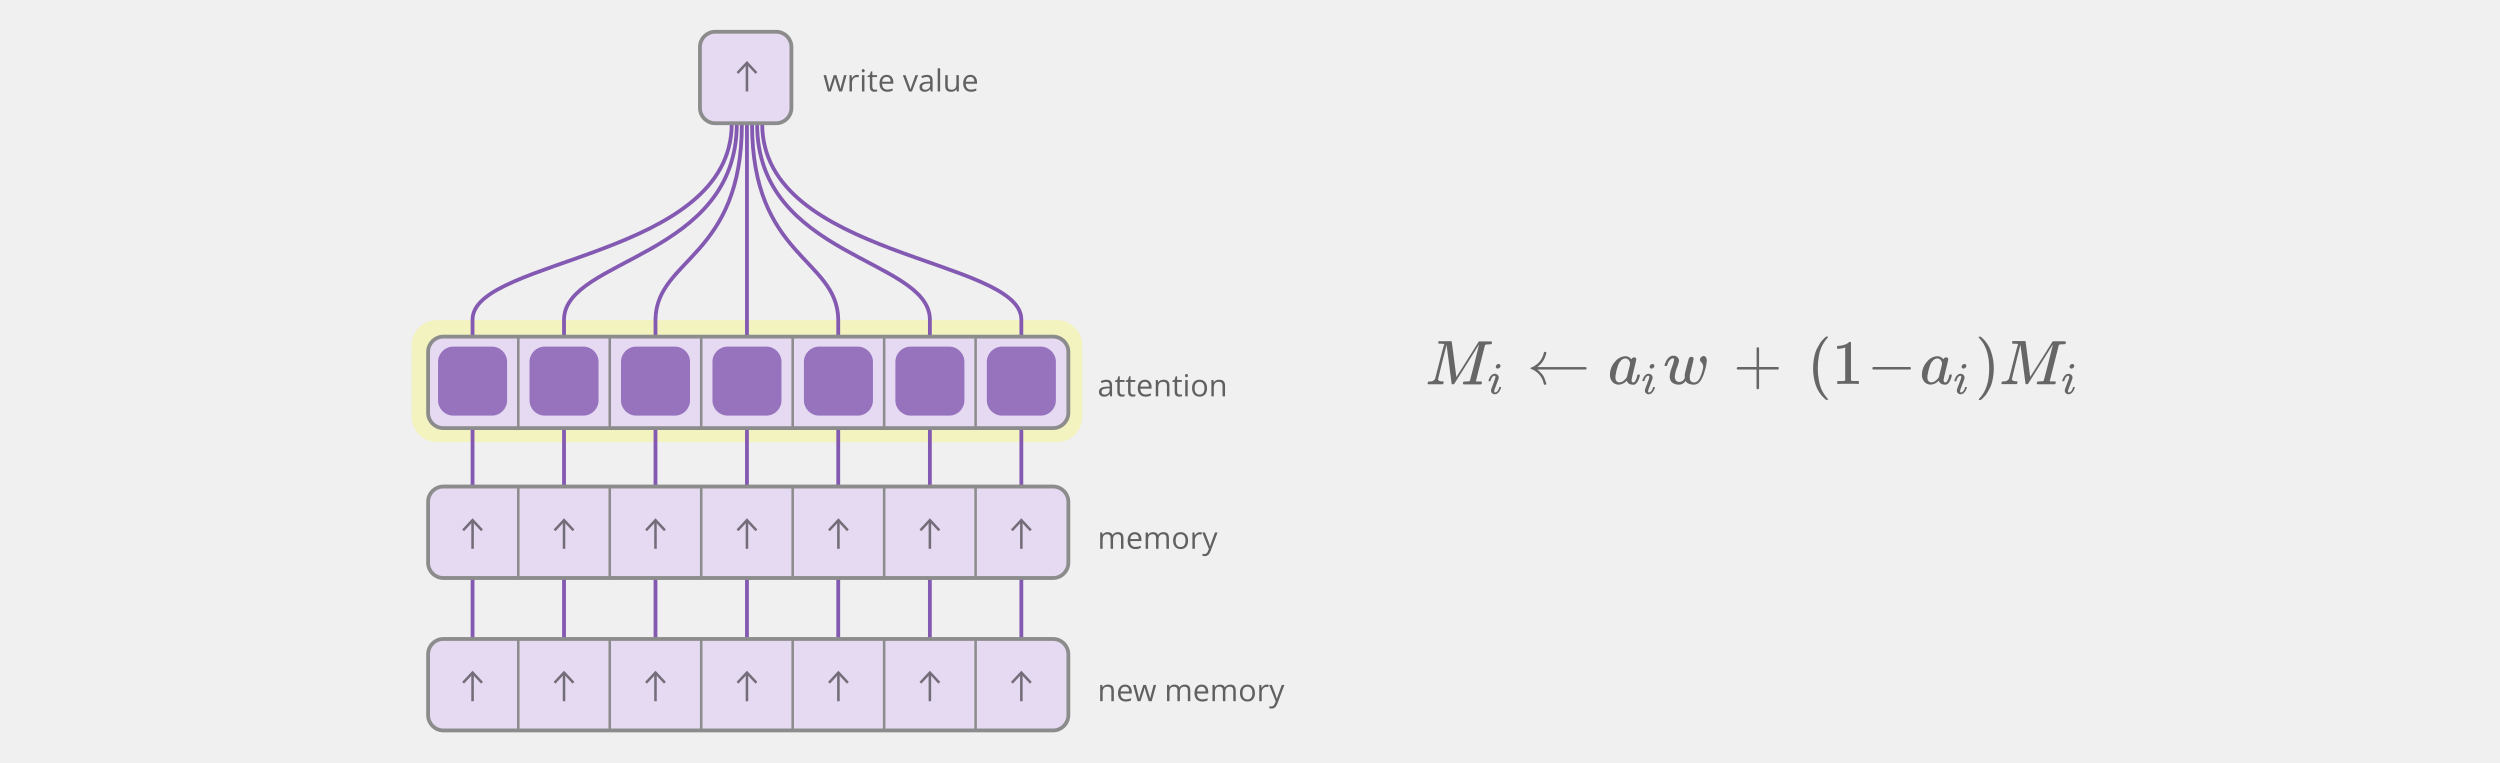
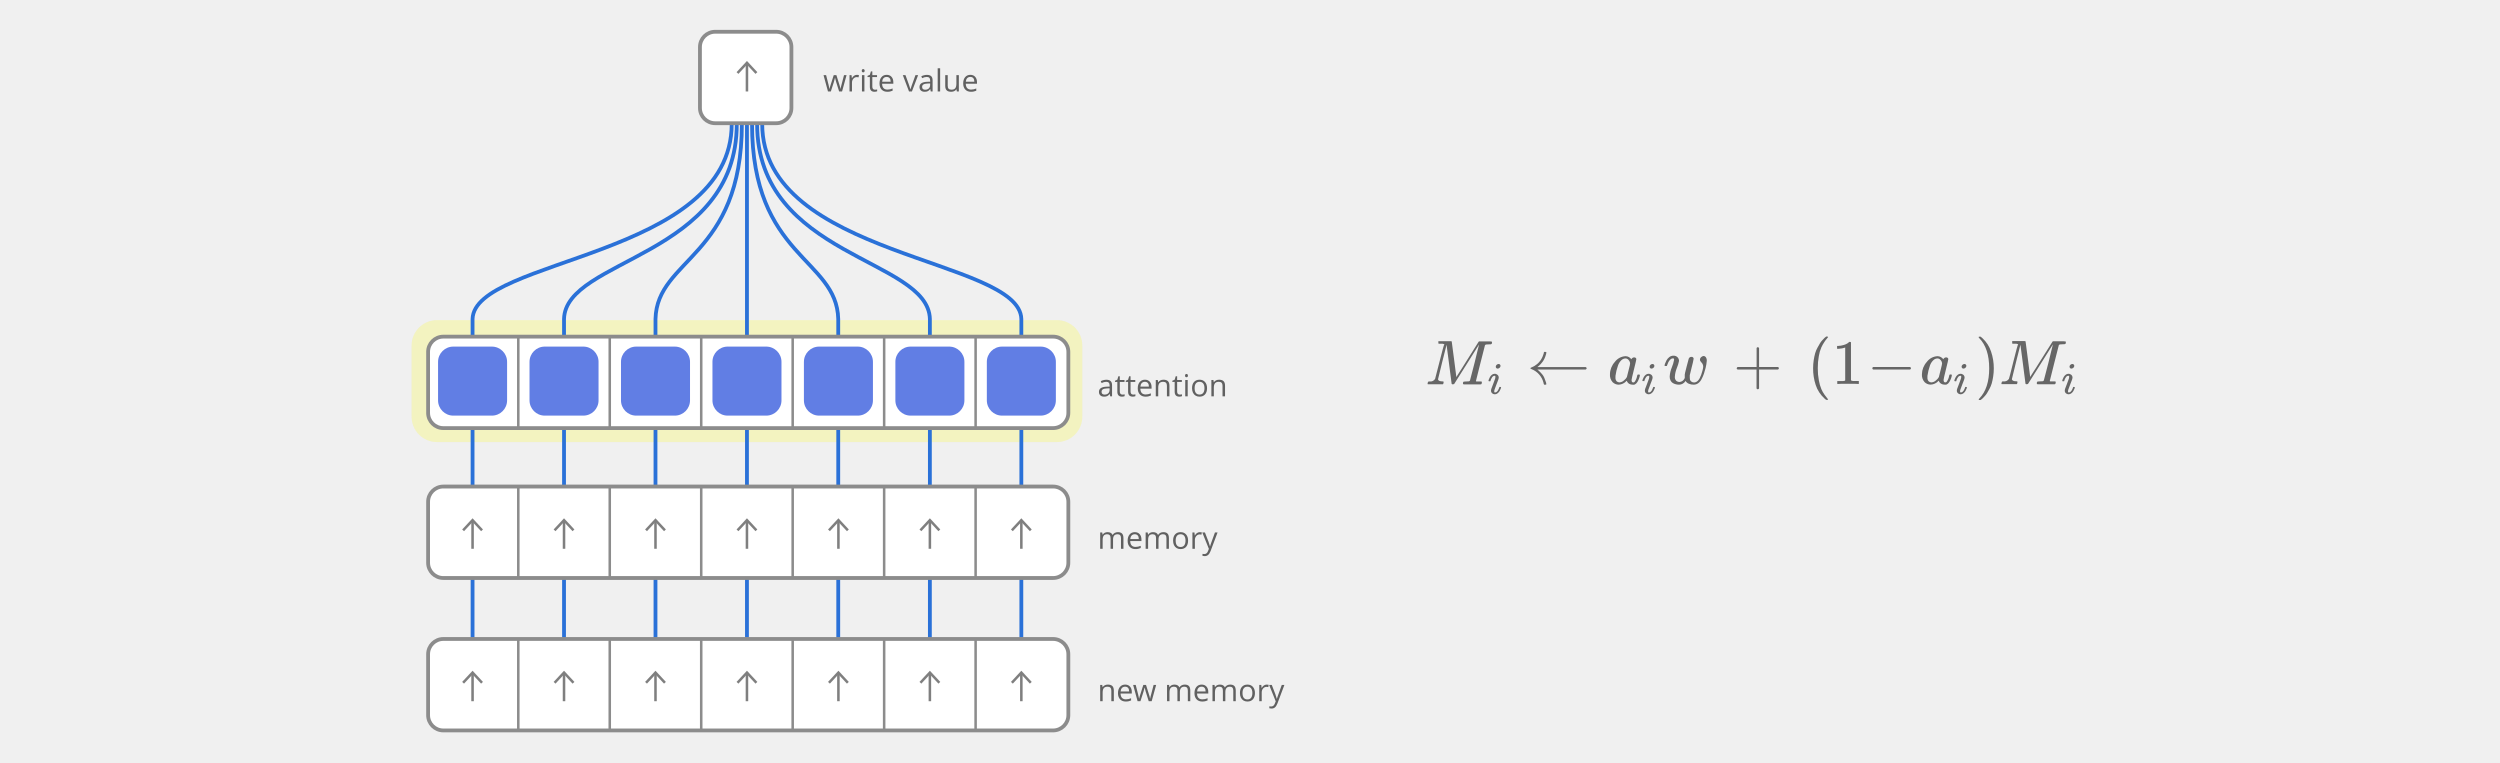
<svg xmlns="http://www.w3.org/2000/svg" xmlns:xlink="http://www.w3.org/1999/xlink" id="background" width="984" height="300" viewBox="0 0 984 300">
  <defs>
    <symbol id="array-1" data-name="array-1" viewBox="0 0 37.5 37.5">
-       <rect x="0.75" y="0.75" width="36" height="36" rx="6" ry="6" fill="#e5daf2" stroke="#8c8c8c" stroke-miterlimit="10" stroke-width="1.5" />
+       <rect x="0.75" y="0.75" width="36" height="36" rx="6" ry="6" fill="#fff" stroke="#8c8c8c" stroke-miterlimit="10" stroke-width="1.5" />
    </symbol>
    <symbol id="array-7" data-name="array-7" viewBox="0 0 253.5 37.5">
-       <rect x="0.75" y="0.75" width="252" height="36" rx="6" ry="6" fill="#e5daf2" stroke="#8c8c8c" stroke-miterlimit="10" stroke-width="1.5" />
+       <rect x="0.75" y="0.75" width="252" height="36" rx="6" ry="6" fill="#fff" stroke="#8c8c8c" stroke-miterlimit="10" stroke-width="1.5" />
      <line x1="36.25" y1="36.75" x2="36.25" y2="0.75" fill="none" stroke="#8c8c8c" stroke-miterlimit="10" />
      <line x1="72.25" y1="36.75" x2="72.25" y2="0.75" fill="none" stroke="#8c8c8c" stroke-miterlimit="10" />
      <line x1="108.25" y1="36.75" x2="108.25" y2="0.75" fill="none" stroke="#8c8c8c" stroke-miterlimit="10" />
      <line x1="144.25" y1="36.75" x2="144.25" y2="0.75" fill="none" stroke="#8c8c8c" stroke-miterlimit="10" />
      <line x1="180.25" y1="36.75" x2="180.25" y2="0.75" fill="none" stroke="#8c8c8c" stroke-miterlimit="10" />
      <line x1="216.25" y1="36.75" x2="216.25" y2="0.75" fill="none" stroke="#8c8c8c" stroke-miterlimit="10" />
    </symbol>
    <symbol id="array-positive-value" data-name="array-positive-value" viewBox="0 0 36 36">
      <rect width="36" height="36" fill="#0080f7" opacity="0" />
-       <rect x="4.42" y="4.42" width="27.17" height="27.17" rx="6" ry="6" fill="#8359b2" opacity="0.8" />
+       <rect x="4.42" y="4.42" width="27.17" height="27.17" rx="6" ry="6" fill="#3a5edd" opacity="0.8" />
    </symbol>
    <symbol id="array-vector" data-name="array-vector" viewBox="0 0 36 36">
      <rect width="36" height="36" fill="#d8c2f2" opacity="0" />
      <g opacity="0.5">
        <g>
          <line x1="18" y1="24" x2="18" y2="13.08" fill="none" stroke="#000" stroke-miterlimit="10" />
          <polygon points="22.09 16.4 21.36 17.08 18 13.47 14.64 17.08 13.91 16.4 18 12 22.09 16.4" />
        </g>
      </g>
    </symbol>
  </defs>
  <g id="_Group_" data-name="&lt;Group&gt;" opacity="0.2">
    <rect x="162" y="126" width="264" height="48" rx="10" ry="10" opacity="0.04" />
    <rect x="162" y="126" width="264" height="48" rx="10" ry="10" fill="#ff0" />
  </g>
  <g id="paths">
-     <path id="path24182" d="M288,48.7c0,52.66-101.44,52.89-102,76.88V251" fill="none" stroke="#8359b2" stroke-miterlimit="10" stroke-width="1.5" />
-     <path id="path24184" d="M290,48.7c0,52.66-67.44,52.89-68,76.88V251" fill="none" stroke="#8359b2" stroke-miterlimit="10" stroke-width="1.5" />
-     <path id="path24186" d="M292,48.7c0,52.66-33.44,52.89-34,76.88V251" fill="none" stroke="#8359b2" stroke-miterlimit="10" stroke-width="1.5" />
-     <path id="path24249" d="M294,48V251" fill="none" stroke="#8359b2" stroke-miterlimit="10" stroke-width="1.5" />
-     <path id="path24264" d="M296,48.7c0,52.66,33.37,52.89,33.93,76.88V251" fill="none" stroke="#8359b2" stroke-miterlimit="10" stroke-width="1.5" />
-     <path id="path24262" d="M298,48.7c0,52.66,67.44,52.89,68,76.88V251" fill="none" stroke="#8359b2" stroke-miterlimit="10" stroke-width="1.5" />
-     <path id="path24260" d="M300,48.7c0,52.66,101.44,52.89,102,76.88V251" fill="none" stroke="#8359b2" stroke-miterlimit="10" stroke-width="1.5" />
+     <path id="path24182" d="M288,48.7c0,52.66-101.44,52.89-102,76.88V251" fill="none" stroke="#2a71d8" stroke-miterlimit="10" stroke-width="1.5" />
+     <path id="path24184" d="M290,48.7c0,52.66-67.44,52.89-68,76.88V251" fill="none" stroke="#2a71d8" stroke-miterlimit="10" stroke-width="1.5" />
+     <path id="path24186" d="M292,48.7c0,52.66-33.44,52.89-34,76.88V251" fill="none" stroke="#2a71d8" stroke-miterlimit="10" stroke-width="1.5" />
+     <path id="path24249" d="M294,48V251" fill="none" stroke="#2a71d8" stroke-miterlimit="10" stroke-width="1.5" />
+     <path id="path24264" d="M296,48.7c0,52.66,33.37,52.89,33.93,76.88V251" fill="none" stroke="#2a71d8" stroke-miterlimit="10" stroke-width="1.5" />
+     <path id="path24262" d="M298,48.7c0,52.66,67.44,52.89,68,76.88V251" fill="none" stroke="#2a71d8" stroke-miterlimit="10" stroke-width="1.5" />
+     <path id="path24260" d="M300,48.7c0,52.66,101.44,52.89,102,76.88V251" fill="none" stroke="#2a71d8" stroke-miterlimit="10" stroke-width="1.5" />
  </g>
  <use id="array-1-3" data-name="array-1" width="37.5" height="37.5" transform="translate(274.75 11.75)" xlink:href="#array-1" />
  <use id="array-7-3" data-name="array-7" width="253.5" height="37.5" transform="translate(167.75 131.75)" xlink:href="#array-7" />
  <use width="253.5" height="37.5" transform="translate(167.75 190.75)" xlink:href="#array-7" />
  <use id="array-7-8" data-name="array-7" width="253.5" height="37.5" transform="translate(167.75 250.75)" xlink:href="#array-7" />
  <g id="attention">
    <use width="36" height="36" transform="translate(168 132)" xlink:href="#array-positive-value" />
    <use width="36" height="36" transform="translate(204 132)" xlink:href="#array-positive-value" />
    <use width="36" height="36" transform="translate(240 132)" xlink:href="#array-positive-value" />
    <use width="36" height="36" transform="translate(276 132)" xlink:href="#array-positive-value" />
    <use width="36" height="36" transform="translate(312 132)" xlink:href="#array-positive-value" />
    <use width="36" height="36" transform="translate(348 132)" xlink:href="#array-positive-value" />
    <use width="36" height="36" transform="translate(384 132)" xlink:href="#array-positive-value" />
  </g>
  <g opacity="0.6">
    <text transform="translate(432 216)" font-size="12" font-family="Open Sans">memory</text>
  </g>
  <g opacity="0.6">
    <text transform="translate(432 276)" font-size="12" font-family="Open Sans">new memory</text>
  </g>
  <g opacity="0.6">
    <text transform="translate(324 36)" font-size="12" font-family="Open Sans">write value</text>
  </g>
  <g opacity="0.6">
    <text transform="translate(432 156)" font-size="12" font-family="Open Sans">attention</text>
  </g>
  <use id="write-result" width="36" height="36" transform="translate(276 12)" xlink:href="#array-vector" />
  <g id="memory">
    <use width="36" height="36" transform="translate(168 192)" xlink:href="#array-vector" />
    <use width="36" height="36" transform="translate(204 192)" xlink:href="#array-vector" />
    <use width="36" height="36" transform="translate(240 192)" xlink:href="#array-vector" />
    <use width="36" height="36" transform="translate(276 192)" xlink:href="#array-vector" />
    <use width="36" height="36" transform="translate(312 192)" xlink:href="#array-vector" />
    <use width="36" height="36" transform="translate(348 192)" xlink:href="#array-vector" />
    <use width="36" height="36" transform="translate(384 192)" xlink:href="#array-vector" />
  </g>
  <g id="new-memory">
    <use width="36" height="36" transform="translate(168 252)" xlink:href="#array-vector" />
    <use width="36" height="36" transform="translate(204 252)" xlink:href="#array-vector" />
    <use width="36" height="36" transform="translate(240 252)" xlink:href="#array-vector" />
    <use width="36" height="36" transform="translate(276 252)" xlink:href="#array-vector" />
    <use width="36" height="36" transform="translate(312 252)" xlink:href="#array-vector" />
    <use width="36" height="36" transform="translate(348 252)" xlink:href="#array-vector" />
    <use width="36" height="36" transform="translate(384 252)" xlink:href="#array-vector" />
  </g>
  <g>
    <path d="M568.5,135.49a2.72,2.72,0,0,0-1.42-.2,7.18,7.18,0,0,1-.77,0,0.21,0.21,0,0,1-.17-0.25s0-.11,0-0.27l0-.17a0.75,0.75,0,0,0,0-.12,0.44,0.44,0,0,1,0-.12q0-.1,0-0.07s0,0,.1,0a0.13,0.13,0,0,1,.12,0,0.35,0.35,0,0,0,.2,0l0.3,0h0.75l1.12,0h2.27a0.5,0.5,0,0,1,.4.12q0,0.1.92,7l0.9,7,0.57-.92q0.6-.9,1.6-2.49l2.19-3.49q4.37-7,4.41-7l0.07-.07,0.1-.07,0.15,0h3.39a6.06,6.06,0,0,0,.72,0q0.85,0,.85.27a2,2,0,0,1-.07.42q-0.07.3-.07,0.32a1.48,1.48,0,0,1-.92.15,11.1,11.1,0,0,0-1.27.07,0.71,0.71,0,0,0-.45.27q-0.07.12-1.8,7.06t-1.75,7a0.2,0.2,0,0,0,0,.12l0.17,0.1a0.8,0.8,0,0,0,.42,0,4,4,0,0,1,.82,0h0.77a0.9,0.9,0,0,1,.15.27,1.65,1.65,0,0,1-.17.75,0.55,0.55,0,0,1-.4.12l-1,0q-0.9,0-2.29,0h-2.29a7.36,7.36,0,0,0-.87,0q-0.42,0-.42-0.25s0-.15,0-0.35a0.78,0.78,0,0,1,.2-0.45,2.07,2.07,0,0,1,.57-0.07q0.67,0,1.5-.07a0.66,0.66,0,0,0,.47-0.3q0-.1.95-3.64t1.77-7.06l0.87-3.52-4.84,7.71q-4.89,7.78-5,7.91l-0.1,0a0.81,0.81,0,0,1-.4.07,0.44,0.44,0,0,1-.45-0.17q0-.1-1-7.73l-1-7.66-1.7,6.73q-1.67,6.63-1.67,6.86,0.15,0.82,1.8.82h0.25a0.48,0.48,0,0,1,.17.22,1.17,1.17,0,0,1-.07.45,0.78,0.78,0,0,1-.2.45,1.18,1.18,0,0,1-.27,0h-0.3l-0.85,0q-0.6,0-1.6,0l-1.55,0-0.92,0a1.35,1.35,0,0,1-.47,0,0.23,0.23,0,0,1-.1-0.22,2.65,2.65,0,0,1,.07-0.35,1.52,1.52,0,0,1,.12-0.37,0.58,0.58,0,0,1,.55-0.15,2.21,2.21,0,0,0,2.22-1q0.1-.15,1.72-6.68T568.5,135.49Z" fill="#666" />
    <path d="M585.86,149.86a1.93,1.93,0,0,1,.16-0.55,8.46,8.46,0,0,1,.42-0.9,2.91,2.91,0,0,1,.78-0.9,1.6,1.6,0,0,1,1.06-.39,1.67,1.67,0,0,1,1.15.41,1.44,1.44,0,0,1,.48,1.09,3.42,3.42,0,0,1-.25,1q-0.25.69-.71,1.85t-0.74,2a2.89,2.89,0,0,0-.09.56q0,0.44.3,0.44a1.17,1.17,0,0,0,.34-0.05,1.21,1.21,0,0,0,.41-0.25,2.39,2.39,0,0,0,.48-0.62,5.12,5.12,0,0,0,.44-1,0.72,0.72,0,0,1,.09-0.25,0.65,0.65,0,0,1,.3,0q0.35,0,.35.18a1.93,1.93,0,0,1-.16.55,6.94,6.94,0,0,1-.44.9,3,3,0,0,1-.79.88,1.78,1.78,0,0,1-1.09.39,1.66,1.66,0,0,1-1-.37,1.38,1.38,0,0,1-.49-1.13,1.77,1.77,0,0,1,.09-0.56q0.09-.26.76-2t0.78-2.13a2.93,2.93,0,0,0,.12-0.69q0-.42-0.3-0.42h0a1.23,1.23,0,0,0-1,.58,4.11,4.11,0,0,0-.67,1.48l0,0.05a0.14,0.14,0,0,0,0,.05,0.05,0.05,0,0,1,0,0l-0.05,0H586A0.3,0.3,0,0,1,585.86,149.86Zm2.87-5.52a1,1,0,0,1,.34-0.74,1.17,1.17,0,0,1,.78-0.34,0.72,0.72,0,0,1,.53.21,0.78,0.78,0,0,1,.23.53,1,1,0,0,1-.35.74,1.18,1.18,0,0,1-.78.35,0.79,0.79,0,0,1-.49-0.18A0.73,0.73,0,0,1,588.73,144.34Z" fill="#666" />
    <path d="M624.52,144.67v0.27a0.62,0.62,0,0,1-.37.5H605.09l0.42,0.35a6.81,6.81,0,0,1,.72.67q0.35,0.37.82,0.92a5.08,5.08,0,0,1,.82,1.4q0.35,0.85.65,1.77a2.8,2.8,0,0,1,.12.62q0,0.27-.5.27h-0.25a0.2,0.2,0,0,1-.15-0.1,1,1,0,0,1-.12-0.22,2.41,2.41,0,0,1-.1-0.47,7.62,7.62,0,0,0-1.7-3.24,7.69,7.69,0,0,0-3-2.12,1,1,0,0,1-.45-0.27,0.29,0.29,0,0,1,.1-0.25,1.65,1.65,0,0,1,.35-0.17,7.67,7.67,0,0,0,2.12-1.25,7.4,7.4,0,0,0,1.42-1.52,8.58,8.58,0,0,0,.8-1.47,12.23,12.23,0,0,0,.42-1.15l0.07-.42a1.83,1.83,0,0,1,.07-0.2,0.27,0.27,0,0,1,.12-0.1,0.77,0.77,0,0,1,.32,0q0.5,0,.5.27a2.8,2.8,0,0,1-.12.62,10.5,10.5,0,0,1-.62,1.72,7.2,7.2,0,0,1-.8,1.35q-0.42.55-.77,0.92a7.44,7.44,0,0,1-.75.7l-0.5.42h19.06a0.62,0.62,0,0,1,.37.5v-0.27Z" fill="#666" />
    <path d="M641.61,143a2.26,2.26,0,0,0-.12-0.55,2.37,2.37,0,0,0-.57-0.87,1.59,1.59,0,0,0-1.15-.5,2.39,2.39,0,0,0-1.67.77,5.22,5.22,0,0,0-1.25,2,19.92,19.92,0,0,0-1,4.09v0.27a1.33,1.33,0,0,1,0,.3,2.09,2.09,0,0,0,.45,1.55,1.61,1.61,0,0,0,1.07.45,2.82,2.82,0,0,0,1.87-.82,4.19,4.19,0,0,0,1.1-1.27q0-.1.67-2.67T641.61,143Zm-7.93,4.27a7.37,7.37,0,0,1,1.9-4.79,5.58,5.58,0,0,1,4.27-2.29,2.83,2.83,0,0,1,2.24,1.22,1.25,1.25,0,0,1,1.15-.75,0.89,0.89,0,0,1,.57.2,0.61,0.61,0,0,1,.25.5q0,0.32-.92,4t-0.95,4.14a1.33,1.33,0,0,0,.17.82,0.73,0.73,0,0,0,.52.22,1.08,1.08,0,0,0,.5-0.22,5.66,5.66,0,0,0,1-2.39,0.93,0.93,0,0,1,.25-0.52,0.73,0.73,0,0,1,.25,0H645q0.47,0,.47.22a4,4,0,0,1-.12.67,7.83,7.83,0,0,1-.5,1.35,4.25,4.25,0,0,1-.8,1.25,2.47,2.47,0,0,1-.8.52,2.66,2.66,0,0,1-.6,0,2.55,2.55,0,0,1-1.42-.37,1.91,1.91,0,0,1-.75-0.77l-0.15-.37s0,0-.1,0l-0.1.1a4.37,4.37,0,0,1-3,1.4,3.4,3.4,0,0,1-2.42-1A4.2,4.2,0,0,1,633.68,147.26Z" fill="#666" />
    <path d="M646.42,149.86a1.93,1.93,0,0,1,.16-0.55,8.46,8.46,0,0,1,.42-0.9,2.91,2.91,0,0,1,.78-0.9,1.6,1.6,0,0,1,1.06-.39,1.67,1.67,0,0,1,1.15.41,1.44,1.44,0,0,1,.48,1.09,3.42,3.42,0,0,1-.25,1q-0.25.69-.71,1.85t-0.74,2a2.89,2.89,0,0,0-.09.56q0,0.44.3,0.44a1.17,1.17,0,0,0,.34-0.05,1.21,1.21,0,0,0,.41-0.25,2.39,2.39,0,0,0,.48-0.62,5.12,5.12,0,0,0,.44-1,0.72,0.72,0,0,1,.09-0.25,0.65,0.65,0,0,1,.3,0q0.35,0,.35.18a1.93,1.93,0,0,1-.16.55,6.94,6.94,0,0,1-.44.9,2.94,2.94,0,0,1-.79.88,1.78,1.78,0,0,1-1.09.39,1.66,1.66,0,0,1-1-.37,1.38,1.38,0,0,1-.49-1.13,1.77,1.77,0,0,1,.09-0.56q0.09-.26.76-2t0.78-2.13a2.92,2.92,0,0,0,.12-0.69q0-.42-0.3-0.42h0a1.23,1.23,0,0,0-1,.58,4.11,4.11,0,0,0-.67,1.48l0,0.05a0.14,0.14,0,0,0,0,.05,0.05,0.05,0,0,1,0,0L647,150h-0.46A0.3,0.3,0,0,1,646.42,149.86Zm2.87-5.52a1,1,0,0,1,.34-0.74,1.17,1.17,0,0,1,.78-0.34,0.72,0.72,0,0,1,.53.21,0.78,0.78,0,0,1,.23.53,1,1,0,0,1-.35.74,1.18,1.18,0,0,1-.78.35,0.79,0.79,0,0,1-.49-0.18A0.73,0.73,0,0,1,649.29,144.34Z" fill="#666" />
    <path d="M669.1,141.58a1.33,1.33,0,0,1,.47-1,1.6,1.6,0,0,1,1-.47,1.07,1.07,0,0,1,.82.45,2.3,2.3,0,0,1,.4,1.42,16.79,16.79,0,0,1-.47,2.87q-0.37,1.4-.67,2.29a14.82,14.82,0,0,1-.87,2,4.62,4.62,0,0,1-1.37,1.7,3,3,0,0,1-1.8.57,4.52,4.52,0,0,1-1.95-.4,2.61,2.61,0,0,1-1.22-1.07l-0.07.1a3,3,0,0,1-2.49,1.37,5.12,5.12,0,0,1-1.25-.15,4.69,4.69,0,0,1-1.17-.47,2.38,2.38,0,0,1-.92-1,3.27,3.27,0,0,1-.35-1.57,11.27,11.27,0,0,1,.85-3.64,13.67,13.67,0,0,0,.87-2.92v-0.35a0.27,0.27,0,0,0-.1-0.17,0.37,0.37,0,0,0-.27-0.1h-0.1a1.45,1.45,0,0,0-1,.47,3.94,3.94,0,0,0-.75,1,6.59,6.59,0,0,0-.42,1,2.44,2.44,0,0,1-.2.55,0.83,0.83,0,0,1-.4,0H655.3a0.42,0.42,0,0,1-.15-0.22,2.93,2.93,0,0,1,.2-0.7,11.08,11.08,0,0,1,.57-1.27,4,4,0,0,1,1.1-1.3,2.54,2.54,0,0,1,1.62-.57,2.13,2.13,0,0,1,1.65.62,2.07,2.07,0,0,1,.57,1.45,13.33,13.33,0,0,1-.82,2.69,11,11,0,0,0-.82,3.47,2.11,2.11,0,0,0,.52,1.62,2,2,0,0,0,1.32.5A2.32,2.32,0,0,0,663,149l0.12-.22V148a0.52,0.52,0,0,1,0-.2,0.43,0.43,0,0,0,0-.17,0.93,0.93,0,0,1,0-.22l0.07-.32q0-.22.07-0.42a3.82,3.82,0,0,1,.15-0.6,7,7,0,0,0,.2-0.8q0.07-.4.27-1.07,0.72-2.84.82-3.07a1.11,1.11,0,0,1,1.07-.67,0.74,0.74,0,0,1,.65.25,1,1,0,0,1,.2.47,31.33,31.33,0,0,1-.72,3.19q-0.72,2.87-.8,3.29a5.42,5.42,0,0,0,0,.87v0.17a3.44,3.44,0,0,0,.07.72,1.47,1.47,0,0,0,.47.72,1.67,1.67,0,0,0,1.12.4q1.77,0,2.82-3a15.4,15.4,0,0,0,.5-1.62,8.78,8.78,0,0,0,.3-1.5,2.27,2.27,0,0,0-.32-1.3,5.6,5.6,0,0,0-.65-0.8A1,1,0,0,1,669.1,141.58Z" fill="#666" />
    <path d="M683.59,145.27v-0.32a0.54,0.54,0,0,1,.35-0.5h7.46V140.7l0-3.74a0.66,0.66,0,0,1,.47-0.32,0.55,0.55,0,0,1,.5.37v7.43h7.43a0.52,0.52,0,0,1,0,1h-7.43v7.43a0.56,0.56,0,0,1-.45.35h-0.1a0.48,0.48,0,0,1-.45-0.35v-7.43h-7.46a0.54,0.54,0,0,1-.35-0.5v0.32Z" fill="#666" />
    <path d="M713.64,144.94a20.52,20.52,0,0,1,.25-3.27,22.87,22.87,0,0,1,.57-2.67,10.45,10.45,0,0,1,.92-2.19q0.6-1.07.95-1.67a6.62,6.62,0,0,1,1-1.3q0.7-.7.82-0.85a4.49,4.49,0,0,1,.62-0.52h0.42q0.35,0,.35.22a2,2,0,0,1-.42.52,11.33,11.33,0,0,0-1,1.32,17.26,17.26,0,0,0-1.22,2.15,14.19,14.19,0,0,0-1,3.44,25.18,25.18,0,0,0-.42,4.81,24.79,24.79,0,0,0,.42,4.79,16.21,16.21,0,0,0,1,3.47,11.3,11.3,0,0,0,1.22,2.15q0.62,0.82,1,1.32a5.62,5.62,0,0,1,.42.52q0,0.22-.37.22h-0.4l-0.7-.6a12.31,12.31,0,0,1-3.42-5.29A20.39,20.39,0,0,1,713.64,144.94Z" fill="#666" />
    <path d="M726.32,136.76l-0.32.12a7.15,7.15,0,0,1-1,.25,11.5,11.5,0,0,1-1.45.17h-0.47v-1.15h0.47a8.11,8.11,0,0,0,2.17-.37,5.89,5.89,0,0,0,1.4-.6,6.4,6.4,0,0,0,.7-0.55,0.38,0.38,0,0,1,.3-0.07,0.69,0.69,0,0,1,.42.15v7.46l0,7.48a1,1,0,0,0,.3.22,3,3,0,0,0,.6.1q0.47,0,1.55,0h0.65v1.15h-0.27q-0.52-.07-4-0.07t-3.92.07h-0.3V150h1.6a6,6,0,0,0,.62,0,2.44,2.44,0,0,0,.4-0.07l0.2,0a0.5,0.5,0,0,0,.15-0.12,0.2,0.2,0,0,1,.15-0.1v-12.9Z" fill="#666" />
    <path d="M736.94,145.27v-0.32a0.54,0.54,0,0,1,.35-0.5h14.49a0.52,0.52,0,0,1,0,1H737.29a0.54,0.54,0,0,1-.35-0.5v0.32Z" fill="#666" />
    <path d="M764.4,143a2.26,2.26,0,0,0-.12-0.55,2.37,2.37,0,0,0-.57-0.87,1.59,1.59,0,0,0-1.15-.5,2.39,2.39,0,0,0-1.67.77,5.22,5.22,0,0,0-1.25,2,19.91,19.91,0,0,0-1,4.09v0.27a1.33,1.33,0,0,1,0,.3,2.09,2.09,0,0,0,.45,1.55,1.61,1.61,0,0,0,1.07.45,2.82,2.82,0,0,0,1.87-.82,4.19,4.19,0,0,0,1.1-1.27q0-.1.67-2.67T764.4,143Zm-7.93,4.27a7.37,7.37,0,0,1,1.9-4.79,5.58,5.58,0,0,1,4.27-2.29,2.83,2.83,0,0,1,2.24,1.22,1.25,1.25,0,0,1,1.15-.75,0.89,0.89,0,0,1,.57.2,0.61,0.61,0,0,1,.25.5q0,0.32-.92,4T765,149.48a1.33,1.33,0,0,0,.17.82,0.73,0.73,0,0,0,.52.22,1.08,1.08,0,0,0,.5-0.22,5.66,5.66,0,0,0,1-2.39,0.93,0.93,0,0,1,.25-0.52,0.73,0.73,0,0,1,.25,0h0.1q0.47,0,.47.22a4,4,0,0,1-.12.67,7.82,7.82,0,0,1-.5,1.35,4.25,4.25,0,0,1-.8,1.25,2.47,2.47,0,0,1-.8.52,2.66,2.66,0,0,1-.6,0,2.55,2.55,0,0,1-1.42-.37,1.91,1.91,0,0,1-.75-0.77l-0.15-.37s0,0-.1,0l-0.1.1a4.37,4.37,0,0,1-3,1.4,3.4,3.4,0,0,1-2.42-1A4.2,4.2,0,0,1,756.47,147.26Z" fill="#666" />
    <path d="M769.21,149.86a1.93,1.93,0,0,1,.16-0.55,8.48,8.48,0,0,1,.42-0.9,2.91,2.91,0,0,1,.78-0.9,1.6,1.6,0,0,1,1.06-.39,1.67,1.67,0,0,1,1.15.41,1.44,1.44,0,0,1,.48,1.09,3.42,3.42,0,0,1-.25,1q-0.25.69-.71,1.85t-0.74,2a2.88,2.88,0,0,0-.09.56q0,0.44.3,0.44a1.17,1.17,0,0,0,.34-0.05,1.21,1.21,0,0,0,.41-0.25,2.39,2.39,0,0,0,.48-0.62,5.12,5.12,0,0,0,.44-1,0.73,0.73,0,0,1,.09-0.25,0.65,0.65,0,0,1,.3,0q0.35,0,.35.18a1.93,1.93,0,0,1-.16.55,7,7,0,0,1-.44.9,2.94,2.94,0,0,1-.79.88,1.78,1.78,0,0,1-1.09.39,1.66,1.66,0,0,1-1-.37,1.38,1.38,0,0,1-.49-1.13,1.77,1.77,0,0,1,.09-0.56q0.09-.26.76-2t0.78-2.13a2.93,2.93,0,0,0,.12-0.69q0-.42-0.3-0.42h0a1.23,1.23,0,0,0-1,.58,4.11,4.11,0,0,0-.67,1.48l0,0.05a0.14,0.14,0,0,0,0,.05,0.05,0.05,0,0,1,0,0l-0.05,0h-0.46A0.3,0.3,0,0,1,769.21,149.86Zm2.87-5.52a1,1,0,0,1,.34-0.74,1.17,1.17,0,0,1,.78-0.34,0.72,0.72,0,0,1,.53.21,0.78,0.78,0,0,1,.23.53,1,1,0,0,1-.35.74,1.18,1.18,0,0,1-.78.35,0.79,0.79,0,0,1-.49-0.18A0.73,0.73,0,0,1,772.09,144.34Z" fill="#666" />
    <path d="M778.92,132.5l0.1,0h0.55l0.7,0.6a12.31,12.31,0,0,1,3.42,5.29,20.39,20.39,0,0,1,1.07,6.59,20.82,20.82,0,0,1-.25,3.27,21.46,21.46,0,0,1-.57,2.67,11.23,11.23,0,0,1-.92,2.2q-0.6,1.1-.95,1.67a7.59,7.59,0,0,1-1,1.27l-0.8.82q-0.12.12-.57,0.47l-0.1.1H779a0.15,0.15,0,0,1-.12-0.07,0.59,0.59,0,0,1-.07-0.22l0.27-.32q3.87-4,3.87-11.85t-3.87-11.85l-0.27-.32A0.29,0.29,0,0,1,778.92,132.5Z" fill="#666" />
    <path d="M794.34,135.49a2.72,2.72,0,0,0-1.42-.2,7.18,7.18,0,0,1-.77,0A0.21,0.21,0,0,1,792,135s0-.11,0-0.27l0-.17a0.75,0.75,0,0,0,0-.12,0.44,0.44,0,0,1,0-.12q0-.1,0-0.07s0,0,.1,0a0.13,0.13,0,0,1,.12,0,0.35,0.35,0,0,0,.2,0l0.3,0h0.75l1.12,0h2.27a0.5,0.5,0,0,1,.4.12q0,0.1.92,7l0.9,7,0.57-.92q0.6-.9,1.6-2.49l2.2-3.49q4.37-7,4.41-7l0.07-.07,0.1-.07,0.15,0h3.39a6.06,6.06,0,0,0,.72,0q0.85,0,.85.27a2,2,0,0,1-.07.42q-0.07.3-.07,0.32a1.48,1.48,0,0,1-.92.15,11.09,11.09,0,0,0-1.27.07,0.71,0.71,0,0,0-.45.27q-0.07.12-1.8,7.06t-1.75,7a0.2,0.2,0,0,0,0,.12l0.17,0.1a0.8,0.8,0,0,0,.42,0,4,4,0,0,1,.82,0h0.77a0.9,0.9,0,0,1,.15.27,1.65,1.65,0,0,1-.17.75,0.55,0.55,0,0,1-.4.12l-1,0q-0.9,0-2.29,0h-2.29a7.36,7.36,0,0,0-.87,0q-0.42,0-.42-0.25s0-.15,0-0.35a0.78,0.78,0,0,1,.2-0.45,2.07,2.07,0,0,1,.57-0.07q0.67,0,1.5-.07a0.66,0.66,0,0,0,.47-0.3q0-.1.95-3.64t1.77-7.06l0.87-3.52-4.84,7.71q-4.89,7.78-5,7.91l-0.1,0a0.81,0.81,0,0,1-.4.07,0.44,0.44,0,0,1-.45-0.17q0-.1-1-7.73l-1-7.66-1.7,6.73q-1.67,6.63-1.67,6.86,0.15,0.82,1.8.82h0.25a0.48,0.48,0,0,1,.17.22,1.17,1.17,0,0,1-.07.45,0.78,0.78,0,0,1-.2.45,1.18,1.18,0,0,1-.27,0h-0.3l-0.85,0q-0.6,0-1.6,0l-1.55,0-0.92,0a1.35,1.35,0,0,1-.47,0,0.23,0.23,0,0,1-.1-0.22,2.65,2.65,0,0,1,.07-0.35,1.52,1.52,0,0,1,.12-0.37,0.58,0.58,0,0,1,.55-0.15,2.21,2.21,0,0,0,2.22-1q0.1-.15,1.72-6.68T794.34,135.49Z" fill="#666" />
    <path d="M811.69,149.86a1.93,1.93,0,0,1,.16-0.55,8.48,8.48,0,0,1,.42-0.9,2.91,2.91,0,0,1,.78-0.9,1.6,1.6,0,0,1,1.06-.39,1.67,1.67,0,0,1,1.15.41,1.44,1.44,0,0,1,.48,1.09,3.42,3.42,0,0,1-.25,1q-0.25.69-.71,1.85t-0.74,2a2.88,2.88,0,0,0-.09.56q0,0.44.3,0.44a1.17,1.17,0,0,0,.34-0.05,1.21,1.21,0,0,0,.41-0.25,2.39,2.39,0,0,0,.48-0.62,5.12,5.12,0,0,0,.44-1,0.73,0.73,0,0,1,.09-0.25,0.65,0.65,0,0,1,.3,0q0.35,0,.35.18a1.93,1.93,0,0,1-.16.55,7,7,0,0,1-.44.9,2.94,2.94,0,0,1-.79.88,1.78,1.78,0,0,1-1.09.39,1.66,1.66,0,0,1-1-.37,1.38,1.38,0,0,1-.49-1.13,1.77,1.77,0,0,1,.09-0.56q0.09-.26.76-2t0.78-2.13a2.93,2.93,0,0,0,.12-0.69q0-.42-0.3-0.42h0a1.23,1.23,0,0,0-1,.58,4.11,4.11,0,0,0-.67,1.48l0,0.05a0.14,0.14,0,0,0,0,.05,0.05,0.05,0,0,1,0,0l-0.05,0H811.8A0.3,0.3,0,0,1,811.69,149.86Zm2.87-5.52a1,1,0,0,1,.34-0.74,1.17,1.17,0,0,1,.78-0.34,0.72,0.72,0,0,1,.53.21,0.78,0.78,0,0,1,.23.53,1,1,0,0,1-.35.74,1.18,1.18,0,0,1-.78.35,0.79,0.79,0,0,1-.49-0.18A0.73,0.73,0,0,1,814.57,144.34Z" fill="#666" />
  </g>
</svg>
